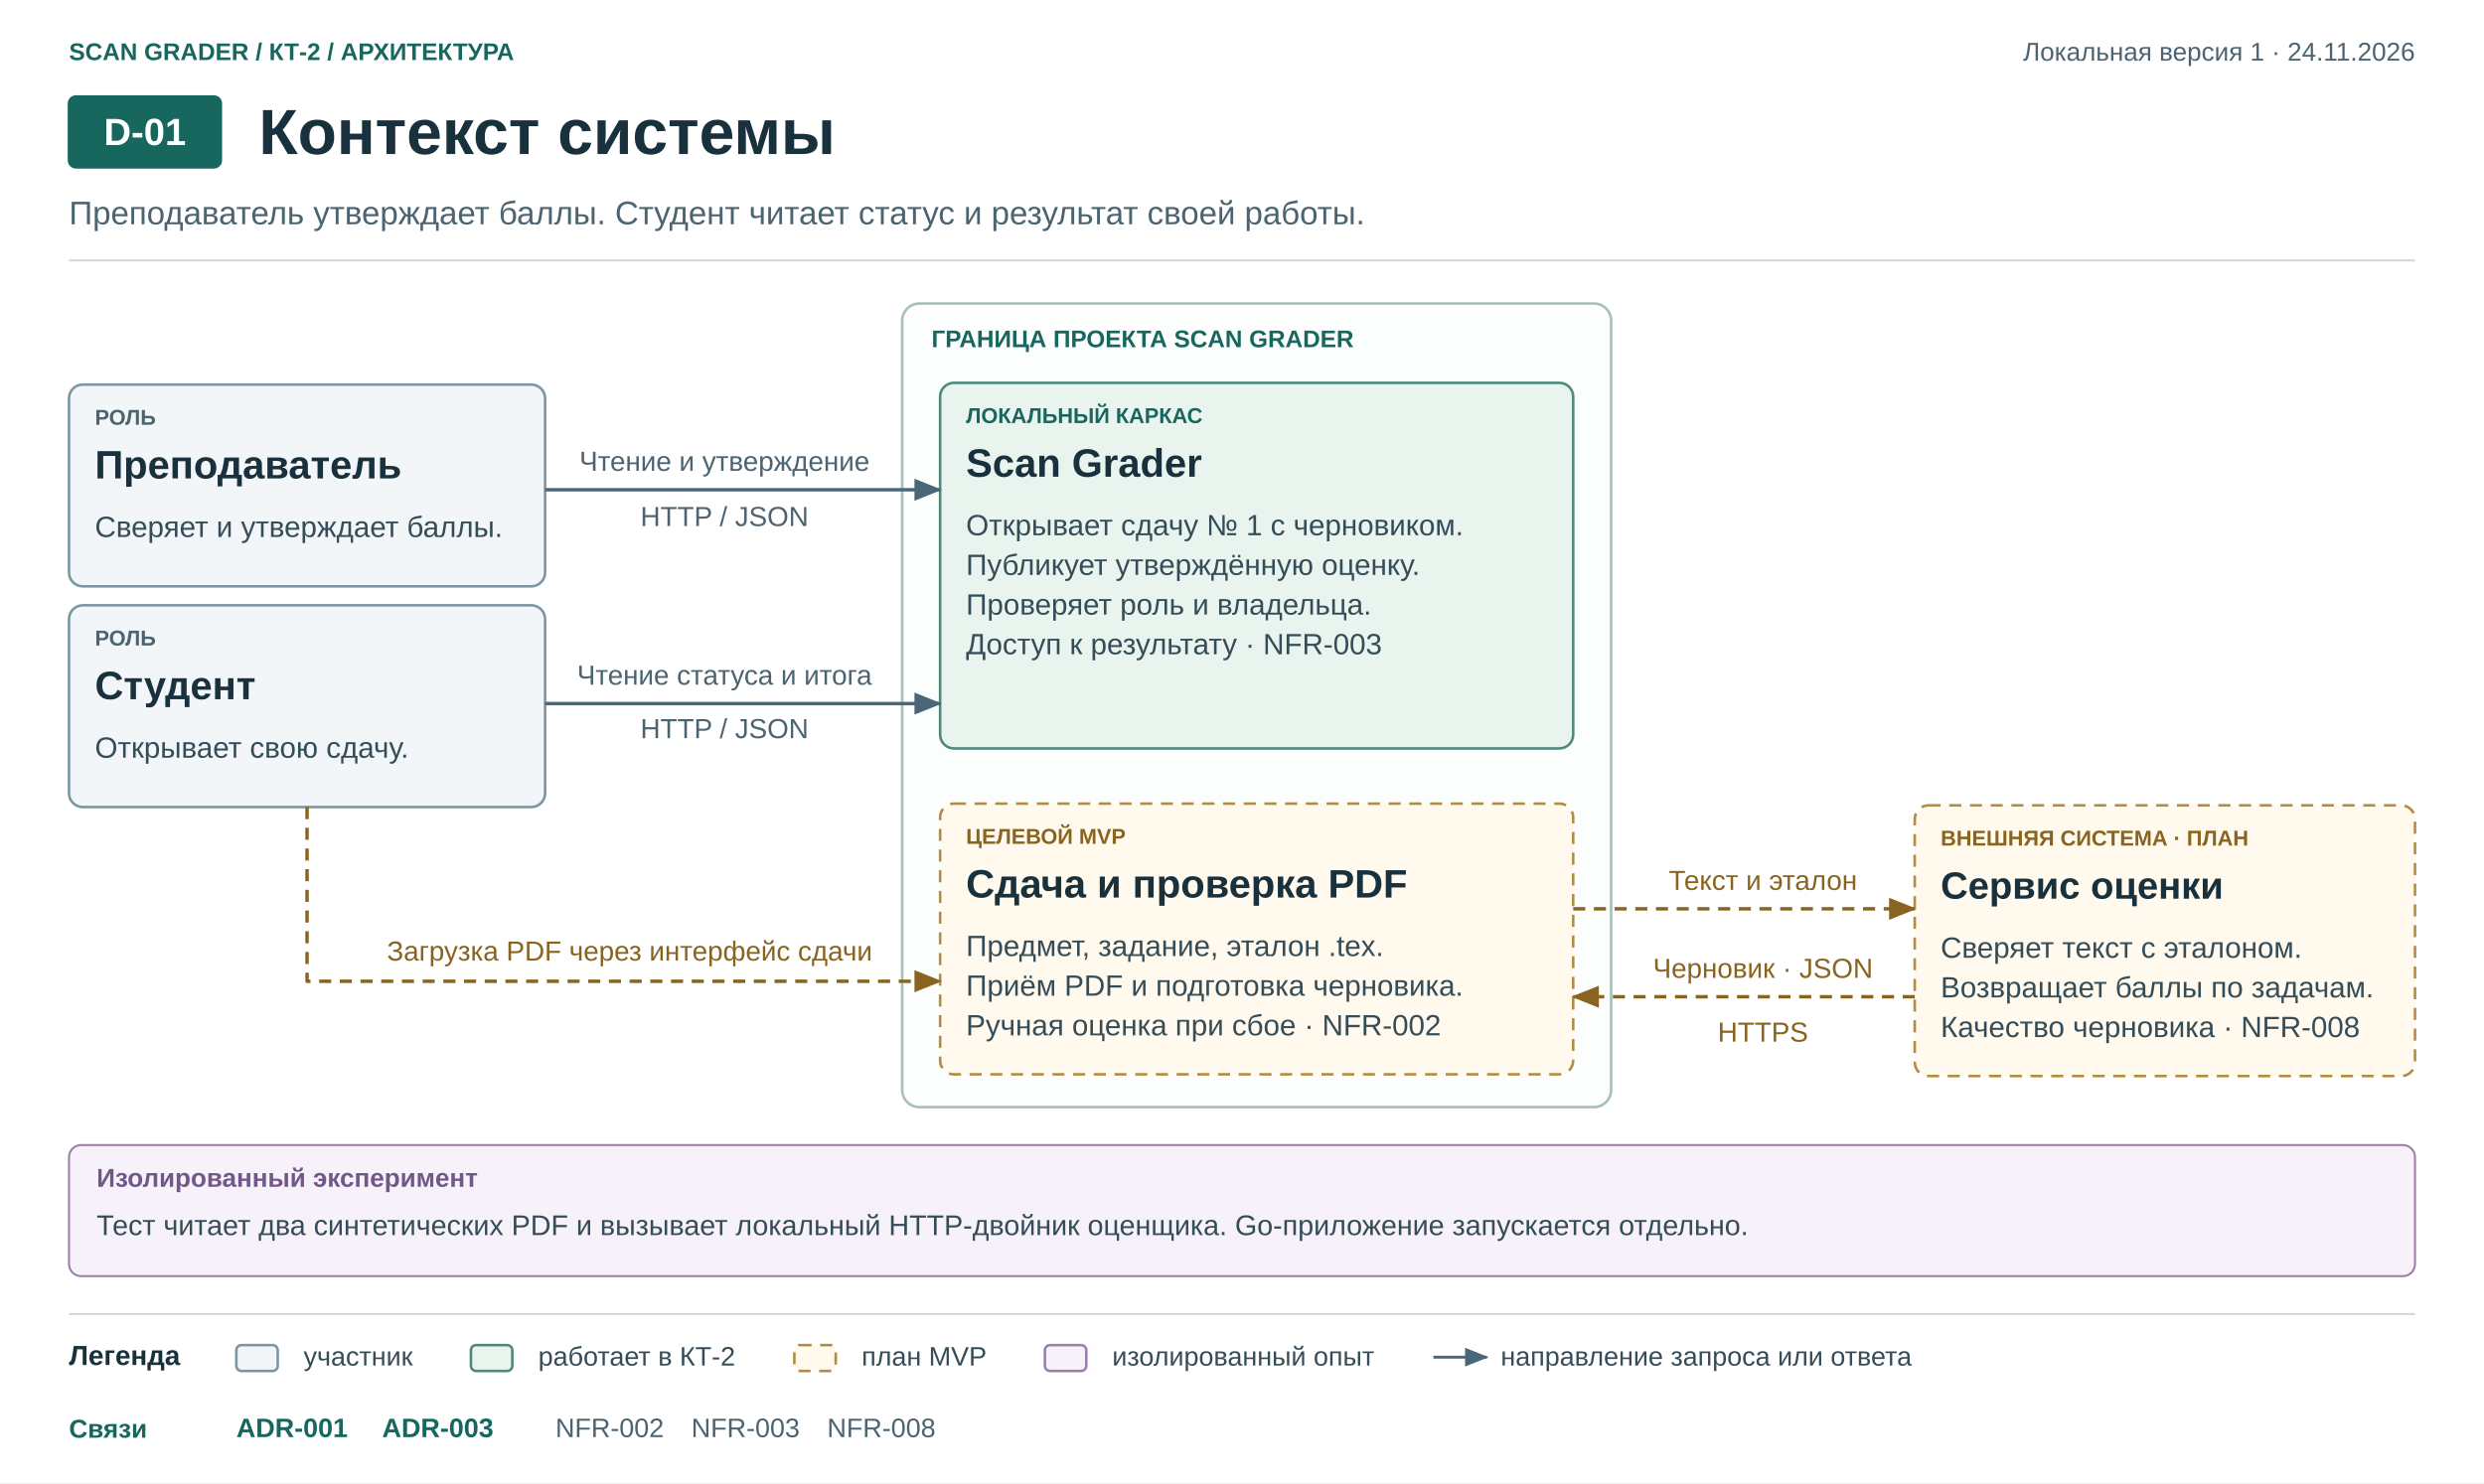
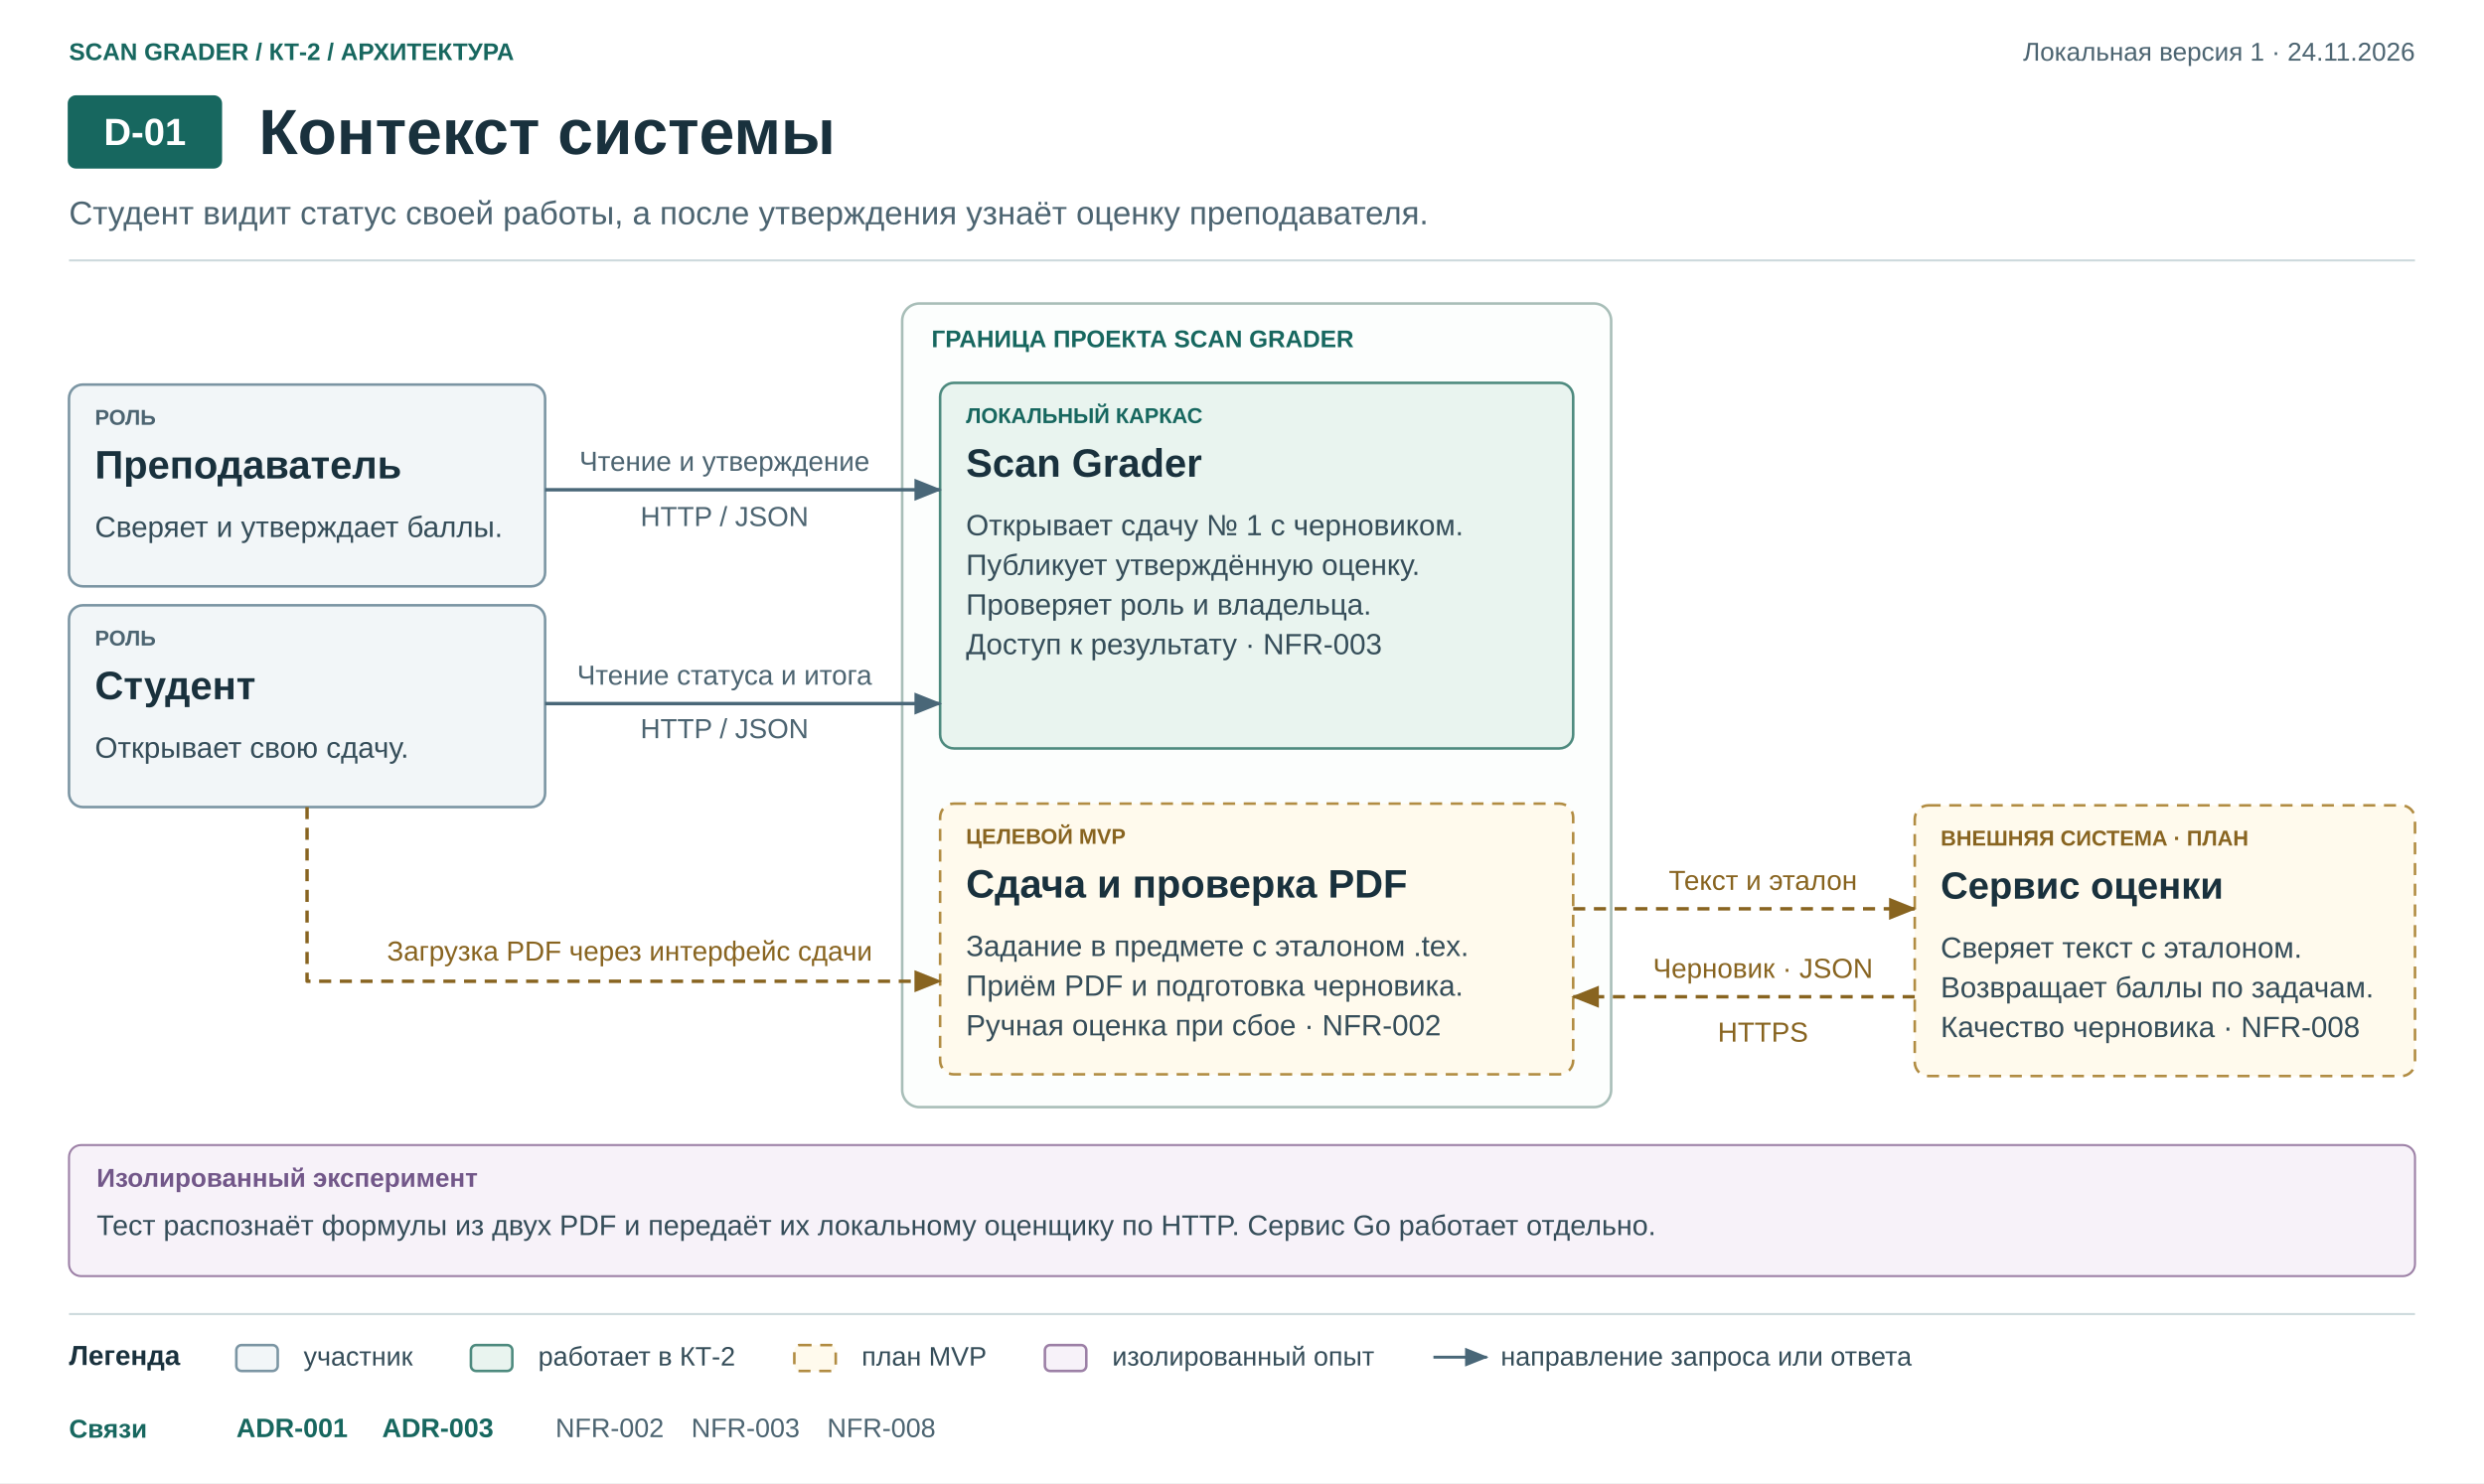
<svg xmlns="http://www.w3.org/2000/svg" xmlns:xlink="http://www.w3.org/1999/xlink" width="1440" height="860" viewBox="0 0 1440 860" role="img" aria-labelledby="title description" data-page="D-01">
  <defs>
    <marker id="arrow-regular" viewBox="0 0 10 8" refX="9.3" refY="4" orient="auto" markerWidth="8" markerHeight="7">
      <path fill="#496778" d="M0,0 L10,4 L0,8 Z" />
    </marker>
    <marker id="arrow-plan" viewBox="0 0 10 8" refX="9.3" refY="4" orient="auto" markerWidth="8" markerHeight="7">
      <path fill="#886420" d="M0,0 L10,4 L0,8 Z" />
    </marker>
    <marker id="arrow-exp" viewBox="0 0 10 8" refX="9.3" refY="4" orient="auto" markerWidth="8" markerHeight="7">
      <path fill="#725789" d="M0,0 L10,4 L0,8 Z" />
    </marker>
    <marker id="arrow-error" viewBox="0 0 10 8" refX="9.3" refY="4" orient="auto" markerWidth="8" markerHeight="7">
      <path fill="#994441" d="M0,0 L10,4 L0,8 Z" />
    </marker>
  </defs>
  <rect x="0" y="0" width="1440" height="860" fill="white" />
  <text x="40" y="34.844" fill="#17675F" text-anchor="start" font-size="14" font-family="Arial, sans-serif" font-weight="700" data-cell="d01-item-1">SCAN GRADER    /    КТ-2    /    АРХИТЕКТУРА</text>
  <text x="1400" y="35.19" fill="#4C6471" text-anchor="end" font-size="15" font-family="Arial, sans-serif" font-weight="400" data-cell="d01-item-2">Локальная версия 1   ·   24.11.2026</text>
  <rect x="40" y="56" width="88" height="41" rx="4" fill="#17675F" stroke="#17675F" stroke-width="1.5" data-cell="d01-id" />
  <text x="84" y="84.112" fill="#FFFFFF" text-anchor="middle" font-size="22" font-family="Arial, sans-serif" font-weight="700" data-cell="d01-item-4">D-01</text>
  <text x="150" y="89.302" fill="#19313D" text-anchor="start" font-size="37" font-family="Arial, sans-serif" font-weight="700" data-cell="d01-item-5">Контекст системы</text>
-   <text x="40" y="130.074" fill="#4C6471" text-anchor="start" font-size="19" font-family="Arial, sans-serif" font-weight="400" data-cell="d01-item-6">Преподаватель утверждает баллы. Студент читает статус и результат своей работы.</text>
+   <text x="40" y="130.074" fill="#4C6471" text-anchor="start" font-size="19" font-family="Arial, sans-serif" font-weight="400" data-cell="d01-item-6">Студент видит статус своей работы, а после утверждения узнаёт оценку преподавателя.</text>
  <polyline points="40,151 1400,151" stroke="#CCD9DC" fill="none" stroke-width="1.2" stroke-linejoin="round" data-cell="d01-item-7" />
  <rect x="523" y="176" width="411" height="466" rx="10" fill="#FCFEFD" stroke="#A8BEB8" stroke-width="1.5" data-cell="d01-system" />
  <text x="540" y="201.344" fill="#17675F" text-anchor="start" font-size="14" font-family="Arial, sans-serif" font-weight="700" data-cell="d01-item-9">ГРАНИЦА ПРОЕКТА SCAN GRADER</text>
  <rect x="40" y="223" width="276" height="117" rx="8" fill="#F2F6F8" stroke="#7B95A3" stroke-width="1.5" data-cell="d01-teacher" />
  <text x="55" y="246.325" fill="#4C6471" text-anchor="start" font-size="12.5" font-family="Arial, sans-serif" font-weight="700" data-cell="d01-item-11">РОЛЬ</text>
  <text x="55" y="277.458" fill="#19313D" text-anchor="start" font-size="23" font-family="Arial, sans-serif" font-weight="700" data-cell="d01-item-12">Преподаватель</text>
  <text x="55" y="311.382" fill="#354D59" text-anchor="start" font-size="17" font-family="Arial, sans-serif" font-weight="400" data-cell="d01-item-13">Сверяет и утверждает баллы.</text>
  <rect x="40" y="351" width="276" height="117" rx="8" fill="#F2F6F8" stroke="#7B95A3" stroke-width="1.5" data-cell="d01-student" />
  <text x="55" y="374.325" fill="#4C6471" text-anchor="start" font-size="12.5" font-family="Arial, sans-serif" font-weight="700" data-cell="d01-item-15">РОЛЬ</text>
  <text x="55" y="405.458" fill="#19313D" text-anchor="start" font-size="23" font-family="Arial, sans-serif" font-weight="700" data-cell="d01-item-16">Студент</text>
  <text x="55" y="439.382" fill="#354D59" text-anchor="start" font-size="17" font-family="Arial, sans-serif" font-weight="400" data-cell="d01-item-17">Открывает свою сдачу.</text>
  <rect x="545" y="222" width="367" height="212" rx="8" fill="#E9F4EF" stroke="#4D8A7E" stroke-width="1.5" data-cell="d01-review" />
  <text x="560" y="245.325" fill="#17675F" text-anchor="start" font-size="12.5" font-family="Arial, sans-serif" font-weight="700" data-cell="d01-item-19">ЛОКАЛЬНЫЙ КАРКАС</text>
  <text x="560" y="276.458" fill="#19313D" text-anchor="start" font-size="23" font-family="Arial, sans-serif" font-weight="700" data-cell="d01-item-20">Scan Grader</text>
  <text x="560" y="310.382" fill="#354D59" text-anchor="start" font-size="17" font-family="Arial, sans-serif" font-weight="400" data-cell="d01-item-21">Открывает сдачу № 1 с черновиком.</text>
  <text x="560" y="333.382" fill="#354D59" text-anchor="start" font-size="17" font-family="Arial, sans-serif" font-weight="400" data-cell="d01-item-22">Публикует утверждённую оценку.</text>
  <text x="560" y="356.382" fill="#354D59" text-anchor="start" font-size="17" font-family="Arial, sans-serif" font-weight="400" data-cell="d01-item-23">Проверяет роль и владельца.</text>
  <text x="560" y="379.382" fill="#354D59" text-anchor="start" font-size="17" font-family="Arial, sans-serif" font-weight="400" data-cell="d01-item-24">Доступ к результату · NFR-003</text>
  <rect x="545" y="466" width="367" height="157" rx="8" fill="#FFFAED" stroke="#B18C42" stroke-width="1.5" data-cell="d01-mvp" stroke-dasharray="7 5" />
  <text x="560" y="489.325" fill="#886420" text-anchor="start" font-size="12.5" font-family="Arial, sans-serif" font-weight="700" data-cell="d01-item-26">ЦЕЛЕВОЙ MVP</text>
  <text x="560" y="520.458" fill="#19313D" text-anchor="start" font-size="23" font-family="Arial, sans-serif" font-weight="700" data-cell="d01-item-27">Сдача и проверка PDF</text>
-   <text x="560" y="554.382" fill="#354D59" text-anchor="start" font-size="17" font-family="Arial, sans-serif" font-weight="400" data-cell="d01-item-28">Предмет, задание, эталон .tex.</text>
+   <text x="560" y="554.382" fill="#354D59" text-anchor="start" font-size="17" font-family="Arial, sans-serif" font-weight="400" data-cell="d01-item-28">Задание в предмете с эталоном .tex.</text>
  <text x="560" y="577.382" fill="#354D59" text-anchor="start" font-size="17" font-family="Arial, sans-serif" font-weight="400" data-cell="d01-item-29">Приём PDF и подготовка черновика.</text>
  <text x="560" y="600.382" fill="#354D59" text-anchor="start" font-size="17" font-family="Arial, sans-serif" font-weight="400" data-cell="d01-item-30">Ручная оценка при сбое · NFR-002</text>
  <rect x="1110" y="467" width="290" height="157" rx="8" fill="#FFFAED" stroke="#B18C42" stroke-width="1.5" data-cell="d01-provider" stroke-dasharray="7 5" />
  <text x="1125" y="490.325" fill="#886420" text-anchor="start" font-size="12.5" font-family="Arial, sans-serif" font-weight="700" data-cell="d01-item-32">ВНЕШНЯЯ СИСТЕМА · ПЛАН</text>
  <text x="1125" y="521.112" fill="#19313D" text-anchor="start" font-size="22" font-family="Arial, sans-serif" font-weight="700" data-cell="d01-item-33">Сервис оценки</text>
  <text x="1125" y="555.382" fill="#354D59" text-anchor="start" font-size="17" font-family="Arial, sans-serif" font-weight="400" data-cell="d01-item-34">Сверяет текст с эталоном.</text>
  <text x="1125" y="578.382" fill="#354D59" text-anchor="start" font-size="17" font-family="Arial, sans-serif" font-weight="400" data-cell="d01-item-35">Возвращает баллы по задачам.</text>
  <text x="1125" y="601.382" fill="#354D59" text-anchor="start" font-size="17" font-family="Arial, sans-serif" font-weight="400" data-cell="d01-item-36">Качество черновика · NFR-008</text>
  <polyline points="316,284 545,284" stroke="#496778" fill="none" stroke-width="2" stroke-linejoin="round" data-cell="d01-item-37" marker-end="url(#arrow-regular)" />
  <text x="420" y="273.036" fill="#4C6471" text-anchor="middle" font-size="16" font-family="Arial, sans-serif" font-weight="400" data-cell="d01-item-38">Чтение и утверждение</text>
  <text x="420" y="305.036" fill="#4C6471" text-anchor="middle" font-size="16" font-family="Arial, sans-serif" font-weight="400" data-cell="d01-item-39">HTTP / JSON</text>
  <polyline points="316,408 545,408" stroke="#496778" fill="none" stroke-width="2" stroke-linejoin="round" data-cell="d01-item-40" marker-end="url(#arrow-regular)" />
  <text x="420" y="397.036" fill="#4C6471" text-anchor="middle" font-size="16" font-family="Arial, sans-serif" font-weight="400" data-cell="d01-item-41">Чтение статуса и итога</text>
  <text x="420" y="428.036" fill="#4C6471" text-anchor="middle" font-size="16" font-family="Arial, sans-serif" font-weight="400" data-cell="d01-item-42">HTTP / JSON</text>
  <polyline points="178,468 178,569 545,569" stroke="#886420" fill="none" stroke-width="2" stroke-linejoin="round" data-cell="d01-item-43" stroke-dasharray="7 5" marker-end="url(#arrow-plan)" />
  <text x="365" y="557.036" fill="#886420" text-anchor="middle" font-size="16" font-family="Arial, sans-serif" font-weight="400" data-cell="d01-item-44">Загрузка PDF через интерфейс сдачи</text>
  <polyline points="912,527 1110,527" stroke="#886420" fill="none" stroke-width="2" stroke-linejoin="round" data-cell="d01-item-45" stroke-dasharray="7 5" marker-end="url(#arrow-plan)" />
  <text x="1022" y="516.036" fill="#886420" text-anchor="middle" font-size="16" font-family="Arial, sans-serif" font-weight="400" data-cell="d01-item-46">Текст и эталон</text>
  <polyline points="1110,578 912,578" stroke="#886420" fill="none" stroke-width="2" stroke-linejoin="round" data-cell="d01-item-47" stroke-dasharray="7 5" marker-end="url(#arrow-plan)" />
  <text x="1022" y="567.036" fill="#886420" text-anchor="middle" font-size="16" font-family="Arial, sans-serif" font-weight="400" data-cell="d01-item-48">Черновик · JSON</text>
  <text x="1022" y="604.036" fill="#886420" text-anchor="middle" font-size="16" font-family="Arial, sans-serif" font-weight="400" data-cell="d01-item-49">HTTPS</text>
  <rect x="40" y="664" width="1360" height="76" rx="7" fill="#F7F2F9" stroke="#9C80A6" stroke-width="1.2" data-cell="d01-experiment" />
  <text x="56" y="688.19" fill="#725789" text-anchor="start" font-size="15" font-family="Arial, sans-serif" font-weight="700" data-cell="d01-item-51">Изолированный эксперимент</text>
-   <text x="56" y="716.209" fill="#354D59" text-anchor="start" font-size="16.5" font-family="Arial, sans-serif" font-weight="400" data-cell="d01-item-52">Тест читает два синтетических PDF и вызывает локальный HTTP-двойник оценщика. Go-приложение запускается отдельно.</text>
+   <text x="56" y="716.209" fill="#354D59" text-anchor="start" font-size="16.5" font-family="Arial, sans-serif" font-weight="400" data-cell="d01-item-52">Тест распознаёт формулы из двух PDF и передаёт их локальному оценщику по HTTP. Сервис Go работает отдельно.</text>
  <polyline points="40,762 1400,762" stroke="#CCD9DC" fill="none" stroke-width="1.2" stroke-linejoin="round" data-cell="d01-item-53" />
  <text x="40" y="791.536" fill="#19313D" text-anchor="start" font-size="16" font-family="Arial, sans-serif" font-weight="700" data-cell="d01-item-54">Легенда</text>
  <rect x="137" y="780" width="24" height="15" rx="3" fill="#F2F6F8" stroke="#7B95A3" stroke-width="1.5" data-cell="d01-item-55" />
  <text x="176" y="791.863" fill="#354D59" text-anchor="start" font-size="15.5" font-family="Arial, sans-serif" font-weight="400" data-cell="d01-item-56">участник</text>
  <rect x="273" y="780" width="24" height="15" rx="3" fill="#E9F4EF" stroke="#4D8A7E" stroke-width="1.5" data-cell="d01-item-57" />
  <text x="312" y="791.863" fill="#354D59" text-anchor="start" font-size="15.5" font-family="Arial, sans-serif" font-weight="400" data-cell="d01-item-58">работает в КТ-2</text>
  <rect x="460.484" y="780" width="24" height="15" rx="3" fill="#FFFAED" stroke="#B18C42" stroke-width="1.5" data-cell="d01-item-59" stroke-dasharray="7 5" />
  <text x="499.484" y="791.863" fill="#354D59" text-anchor="start" font-size="15.5" font-family="Arial, sans-serif" font-weight="400" data-cell="d01-item-60">план MVP</text>
  <rect x="605.734" y="780" width="24" height="15" rx="3" fill="#F7F2F9" stroke="#9C80A6" stroke-width="1.5" data-cell="d01-item-61" />
  <text x="644.734" y="791.863" fill="#354D59" text-anchor="start" font-size="15.5" font-family="Arial, sans-serif" font-weight="400" data-cell="d01-item-62">изолированный опыт</text>
  <polyline points="830.973,787 861.973,787" stroke="#496778" fill="none" stroke-width="1.7" stroke-linejoin="round" data-cell="d01-item-63" marker-end="url(#arrow-regular)" />
  <text x="869.973" y="791.863" fill="#354D59" text-anchor="start" font-size="15.5" font-family="Arial, sans-serif" font-weight="400" data-cell="d01-item-64">направление запроса или ответа</text>
  <text x="40" y="833.69" fill="#17675F" text-anchor="start" font-size="15" font-family="Arial, sans-serif" font-weight="700" data-cell="d01-item-65">Связи</text>
  <a href="../adr/ADR-001-system.md" xlink:href="../adr/ADR-001-system.md">
    <text x="137" y="833.363" fill="#17675F" text-anchor="start" font-size="15.5" font-family="Arial, sans-serif" font-weight="700" data-cell="d01-item-66">ADR-001</text>
  </a>
  <a href="../adr/ADR-003-interaction.md" xlink:href="../adr/ADR-003-interaction.md">
    <text x="221.5" y="833.363" fill="#17675F" text-anchor="start" font-size="15.5" font-family="Arial, sans-serif" font-weight="700" data-cell="d01-item-67">ADR-003</text>
  </a>
  <a href="../requirements/nfr.md" xlink:href="../requirements/nfr.md">
    <text x="322" y="833.363" fill="#4C6471" text-anchor="start" font-size="15.5" font-family="Arial, sans-serif" font-weight="400" data-cell="d01-item-68">NFR-002</text>
  </a>
  <a href="../requirements/nfr.md" xlink:href="../requirements/nfr.md">
    <text x="400.75" y="833.363" fill="#4C6471" text-anchor="start" font-size="15.5" font-family="Arial, sans-serif" font-weight="400" data-cell="d01-item-69">NFR-003</text>
  </a>
  <a href="../requirements/nfr.md" xlink:href="../requirements/nfr.md">
    <text x="479.5" y="833.363" fill="#4C6471" text-anchor="start" font-size="15.5" font-family="Arial, sans-serif" font-weight="400" data-cell="d01-item-70">NFR-008</text>
  </a>
</svg>
